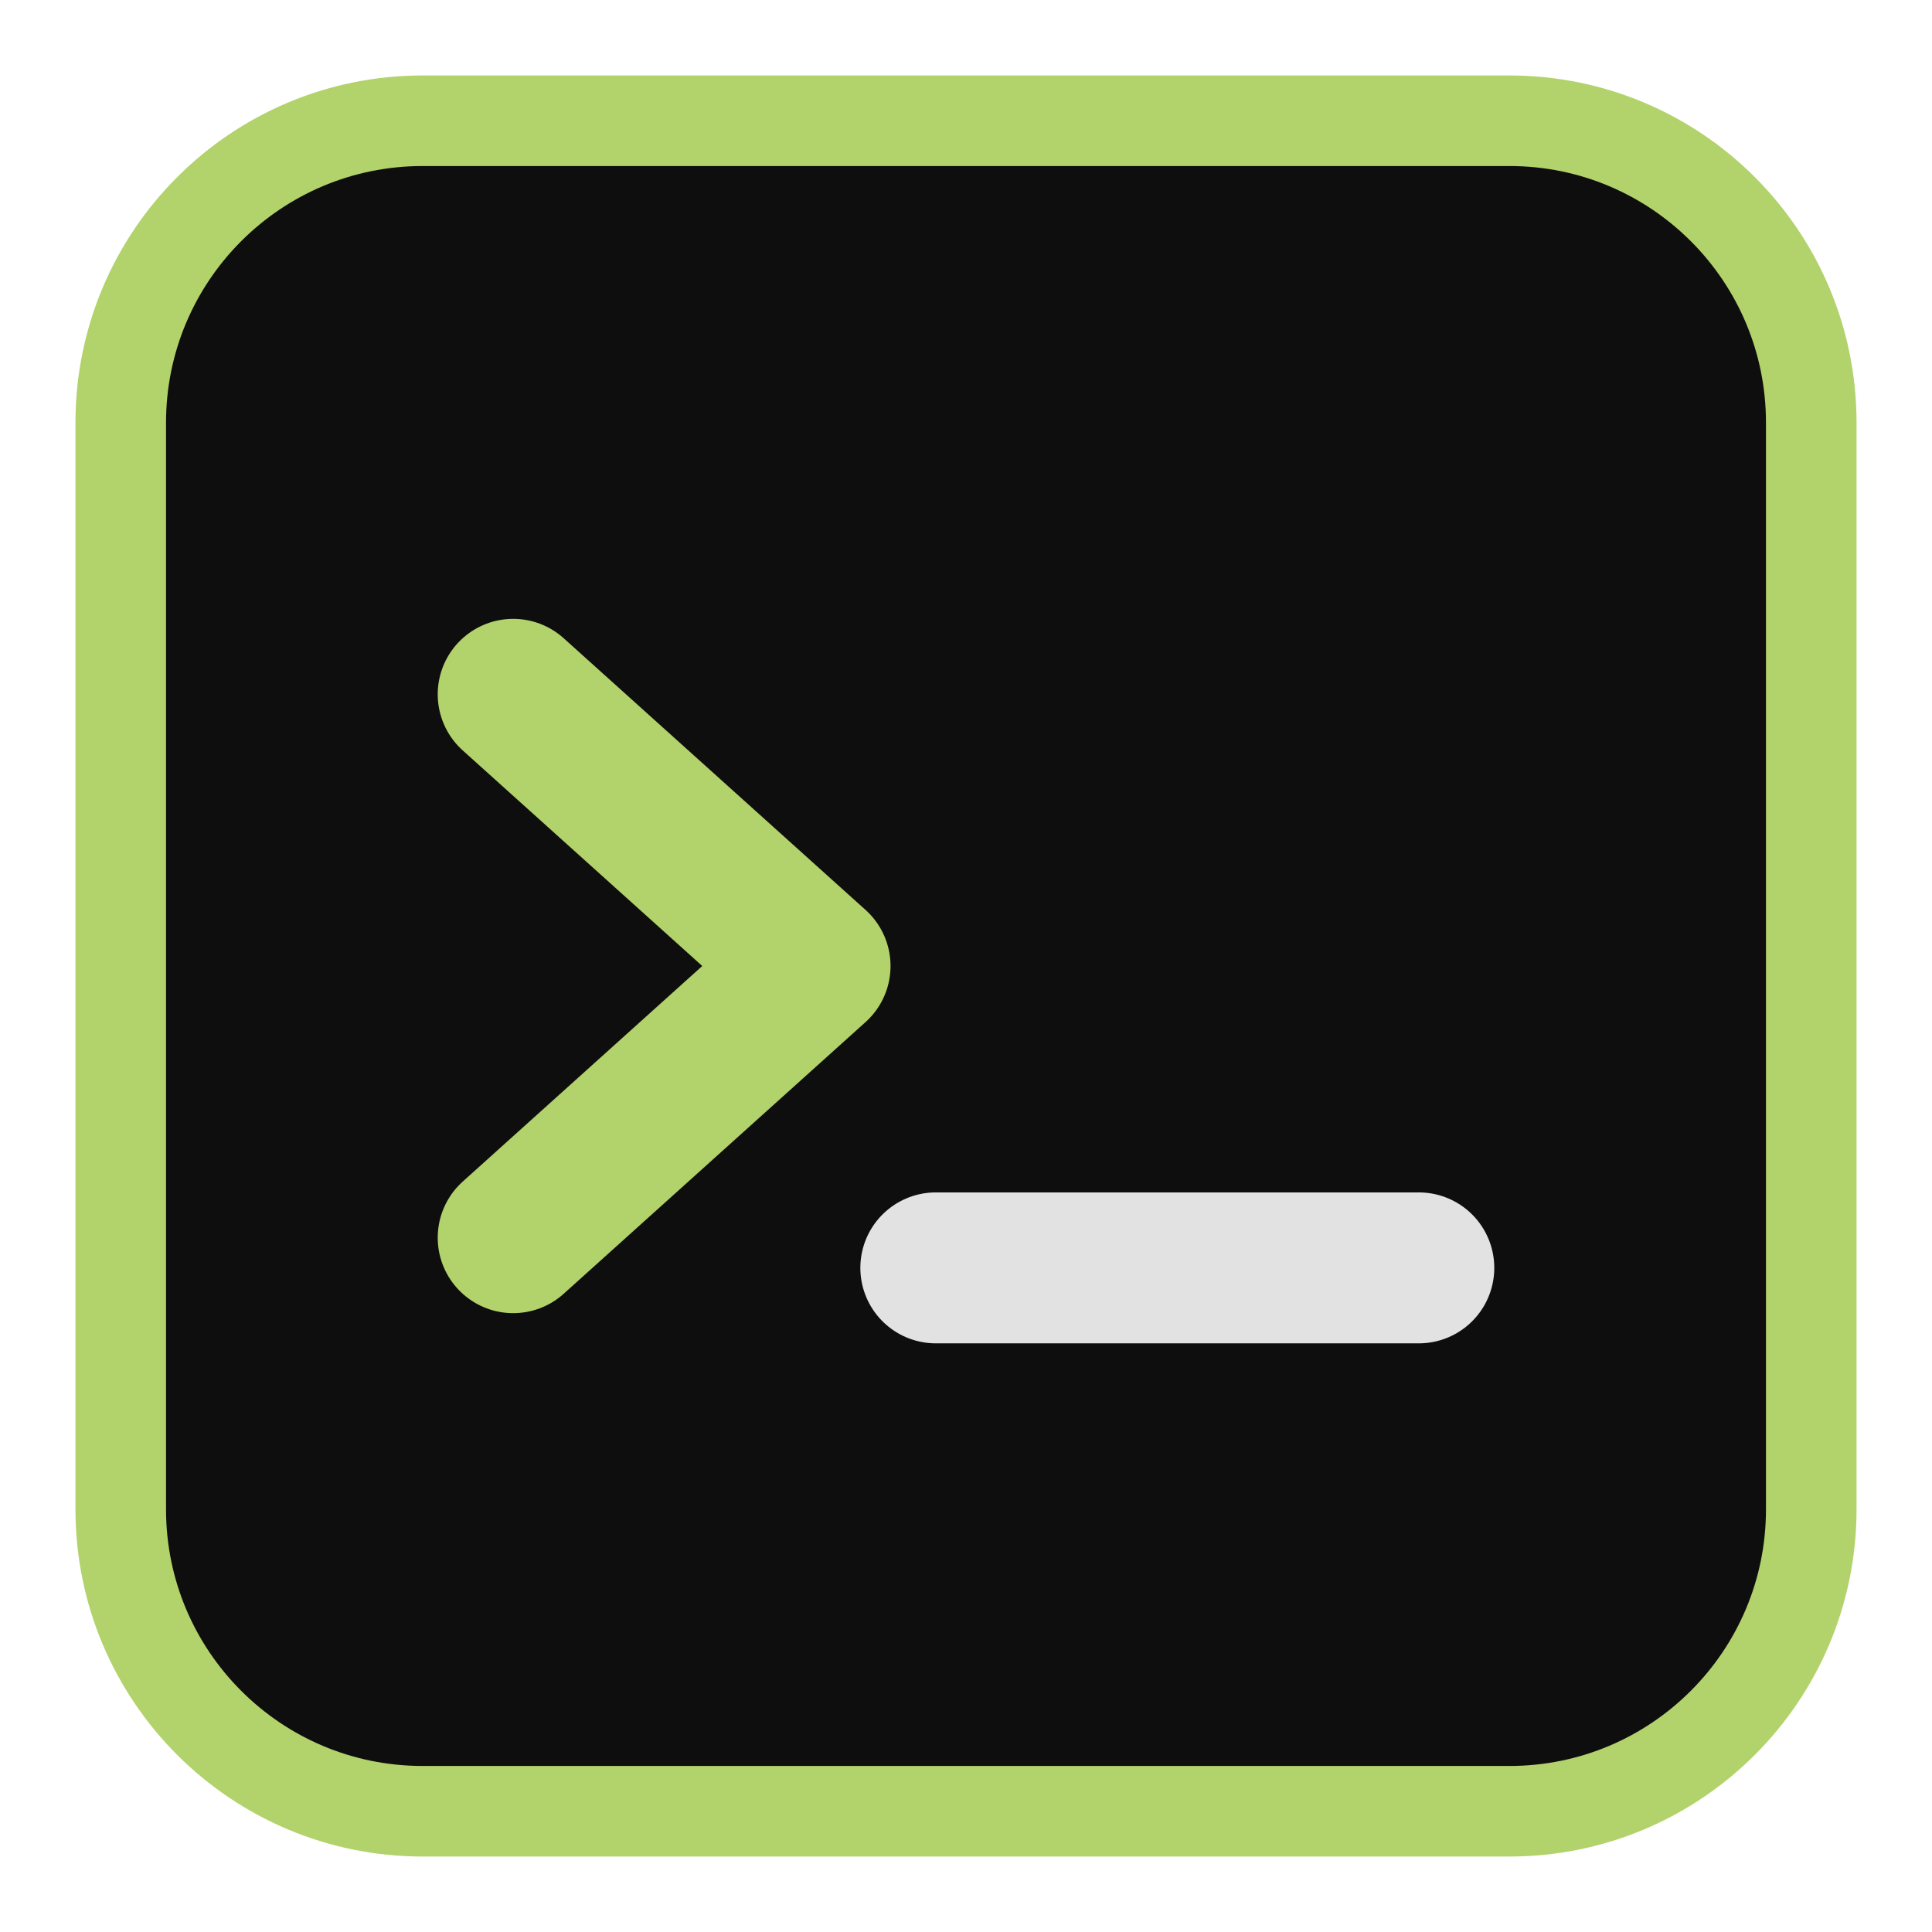
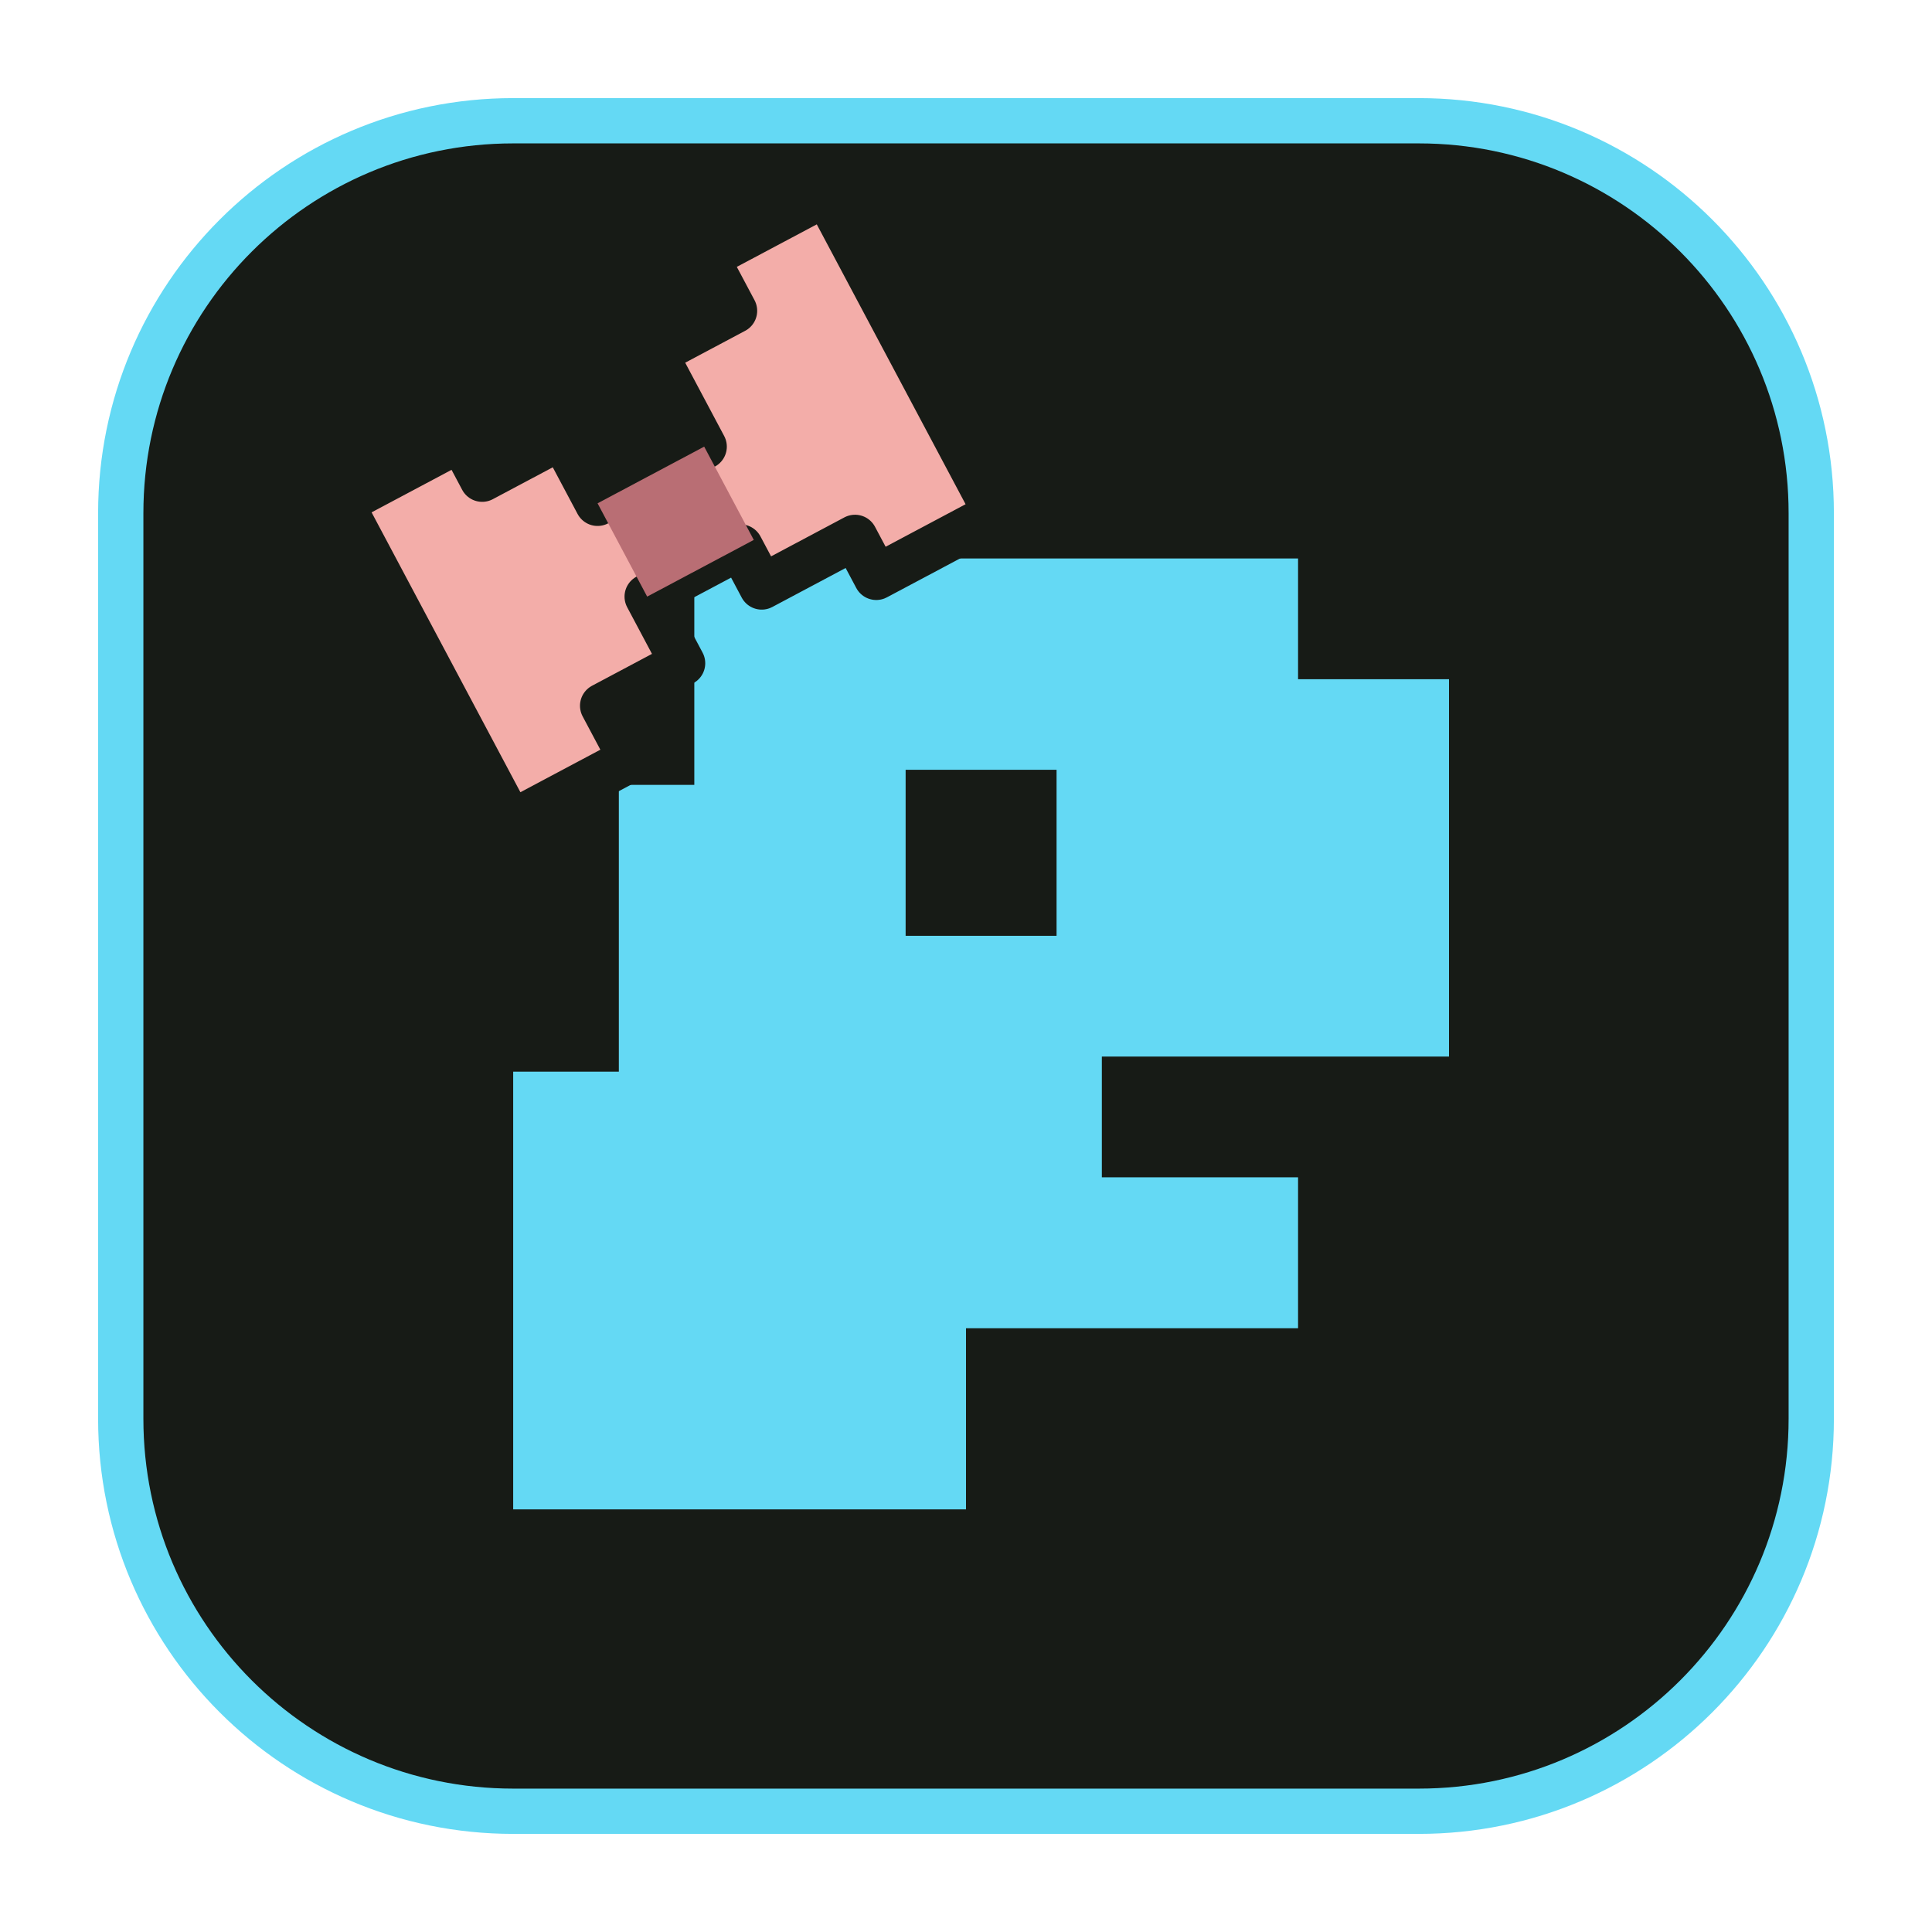
<svg xmlns="http://www.w3.org/2000/svg" viewBox="0 0 128 128">
-   <rect x="8" y="8" width="112" height="112" rx="20" fill="#0e0e0e" stroke="#b2d26b" stroke-width="6" />
-   <path d="M34 46 54 64 34 82" fill="none" stroke="#b2d26b" stroke-width="10" stroke-linecap="round" stroke-linejoin="round" />
-   <path d="M62 84h32" stroke="#e2e2e2" stroke-width="10" stroke-linecap="round" />
+   <rect x="8" y="8" width="112" height="112" rx="26" fill="#171b16" stroke="#64d9f4" stroke-width="3" />
+   <path fill="#64d9f4" fill-rule="evenodd" d="M46 37h40v8h10v25H73v8h13v10H64v12H34V71h7V52h5Zm14 14v11h10V51Z" />
+   <g transform="rotate(-28 45 35)">
+     <path fill="#f3ada9" stroke="#171b16" stroke-width="3" stroke-linejoin="round" d="M26 23h9v3h6v5h8v-7h6v-4h9v24h-9v-3h-7v-3h-7v5h-6v4h-9Z" />
+     <path fill="#b96e74" d="M41 31h8v7h-8z" />
+   </g>
</svg>
